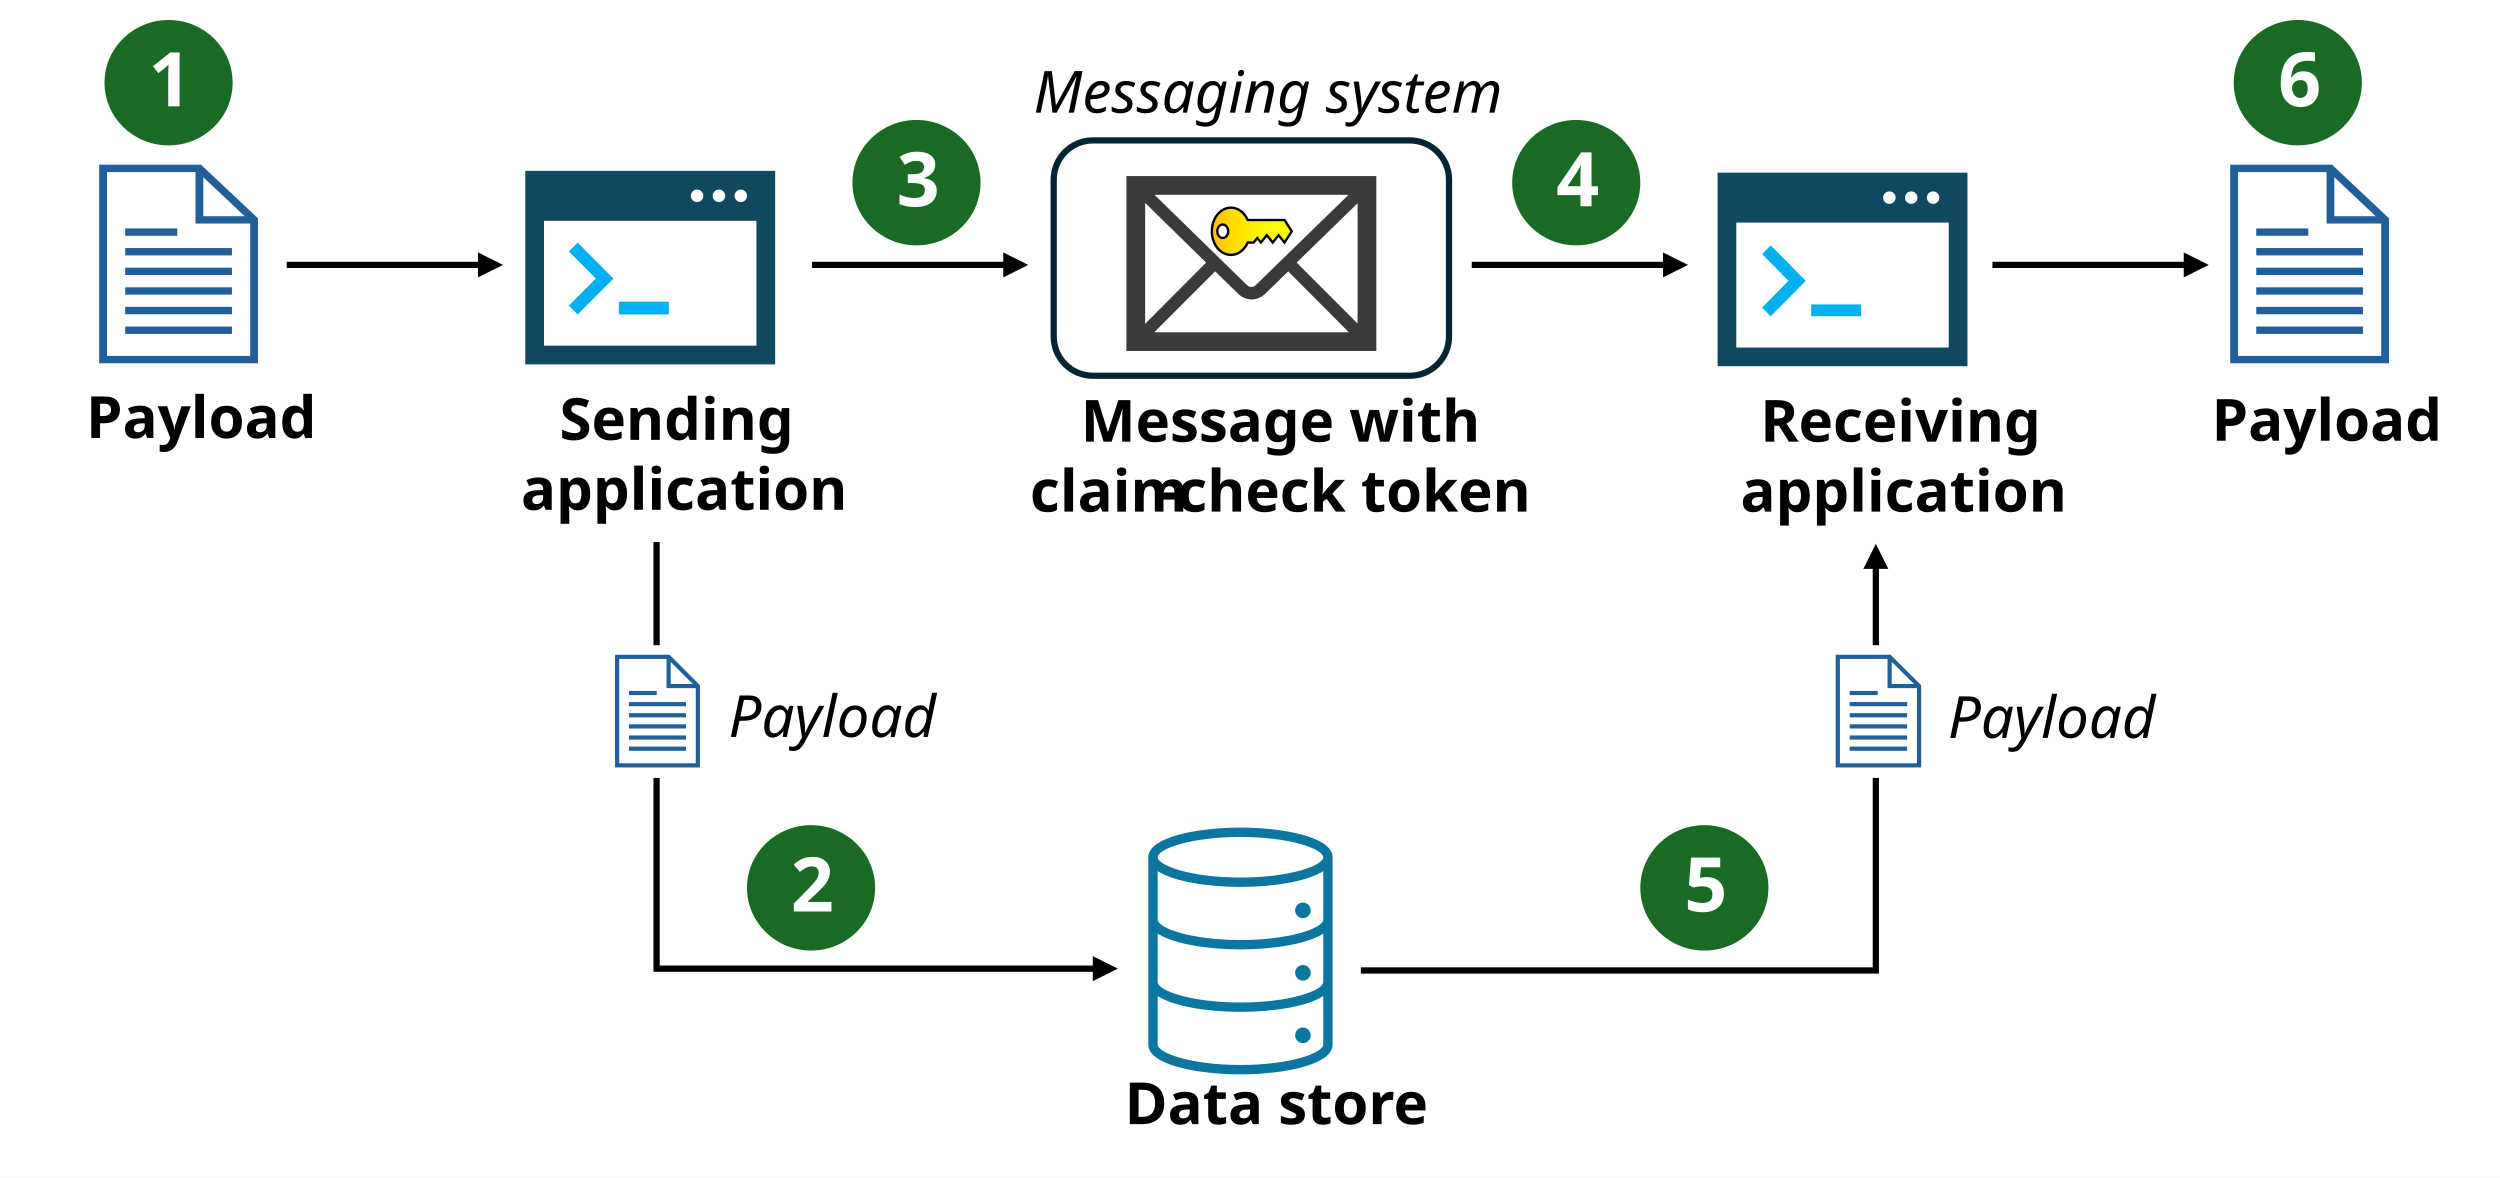
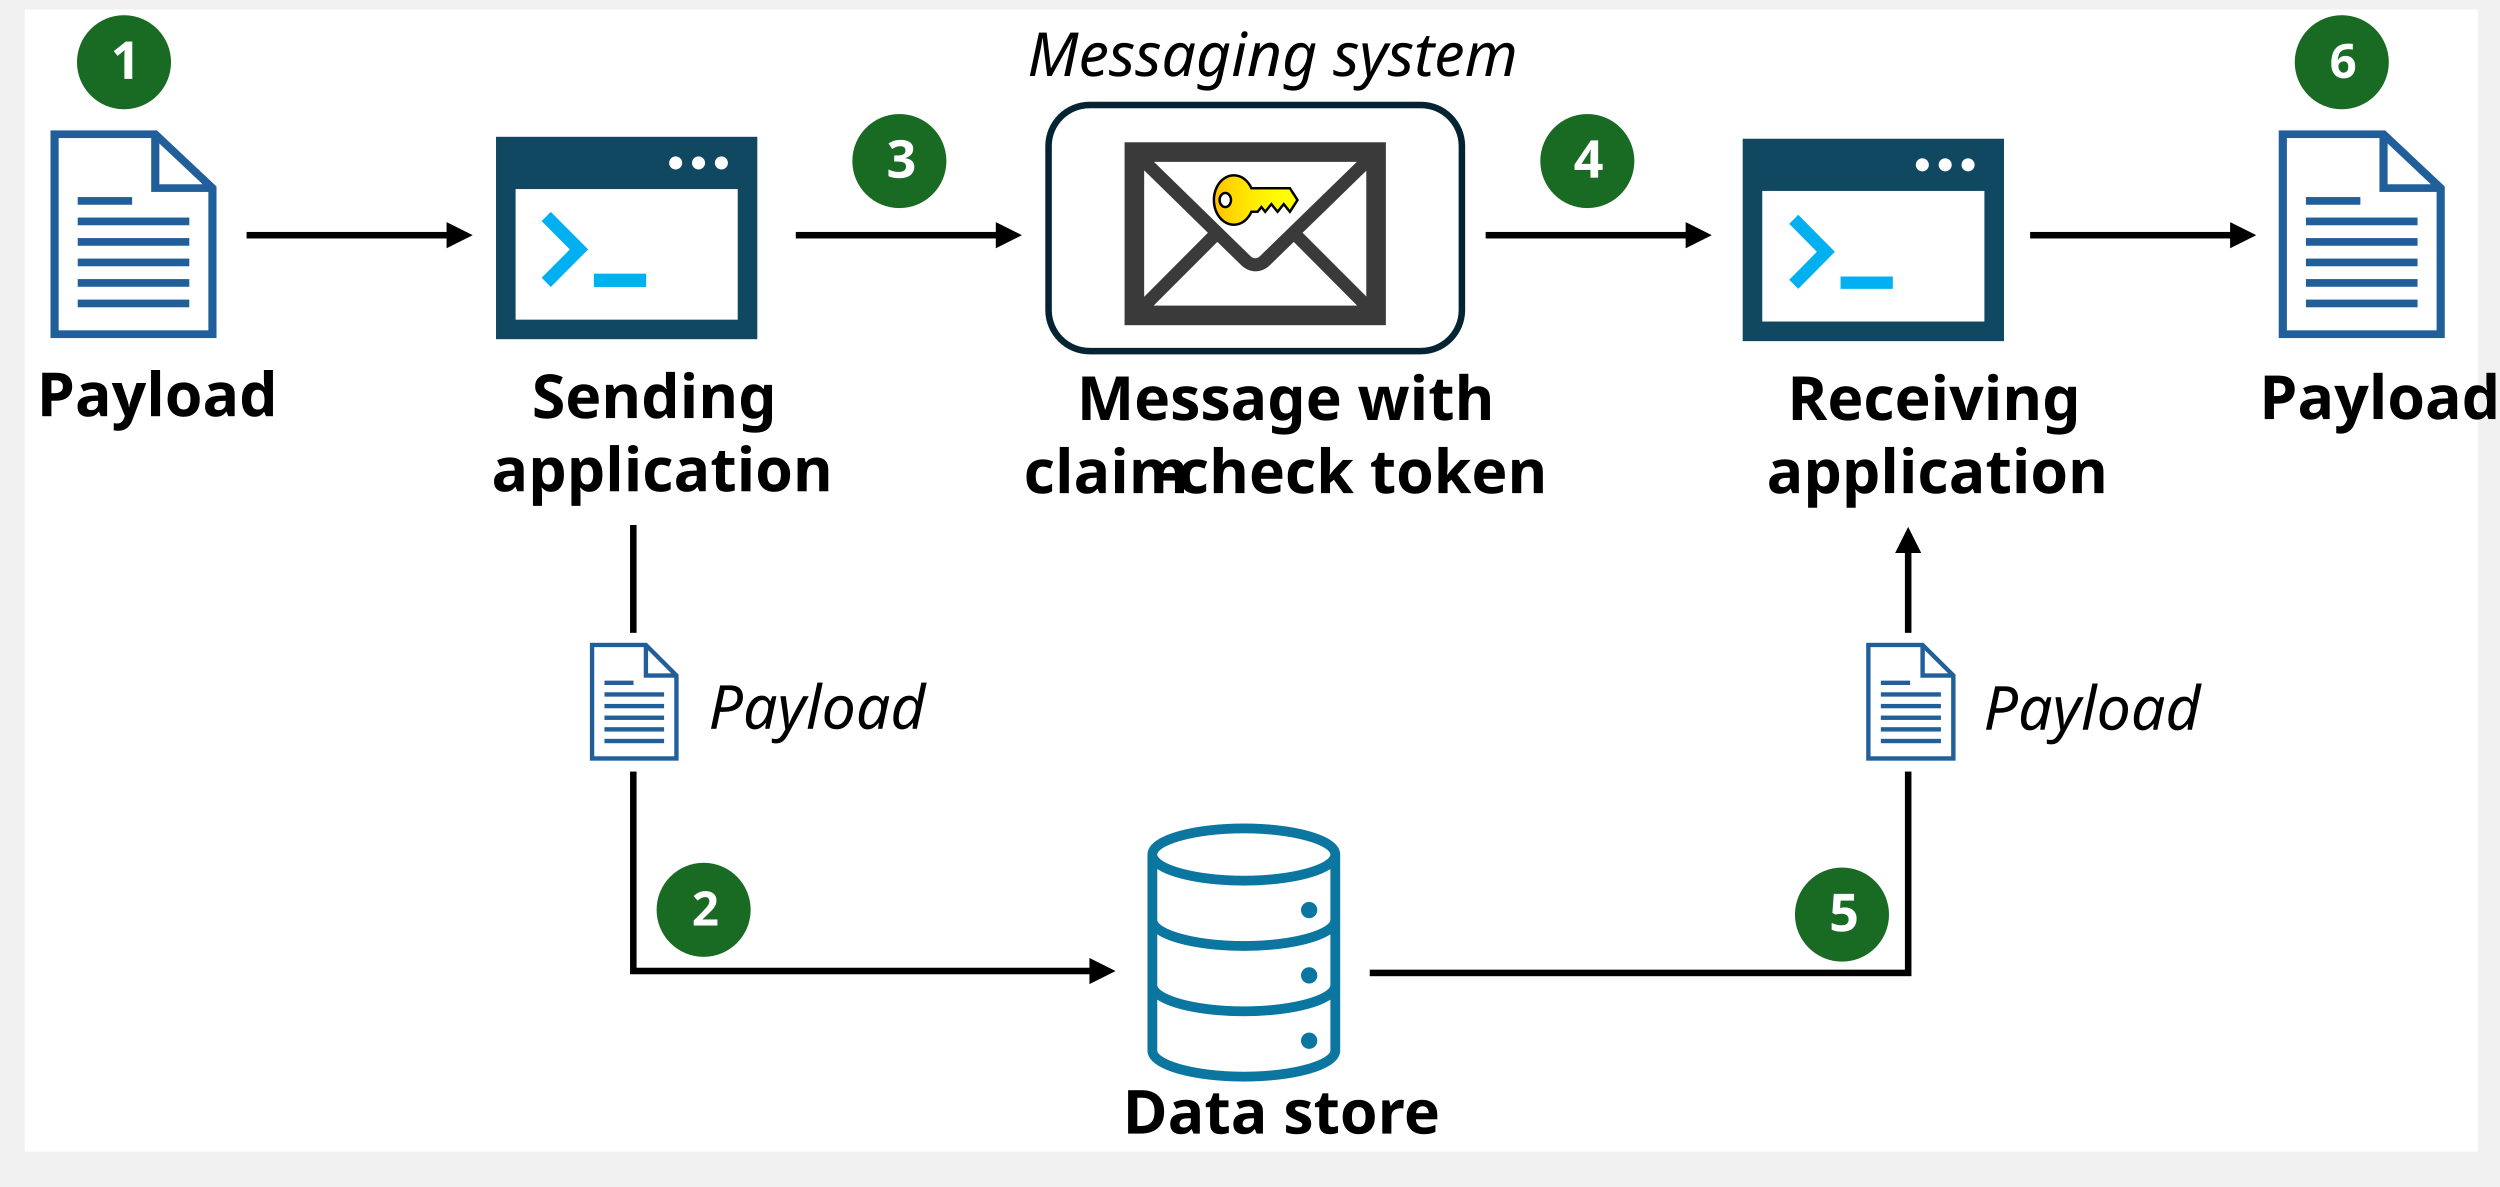
- <svg xmlns="http://www.w3.org/2000/svg" width="2751" height="1296" xml:space="preserve" overflow="hidden">
+ <svg xmlns="http://www.w3.org/2000/svg" width="2631" height="1249" xml:space="preserve" overflow="hidden">
  <defs>
-     <clipPath id="clip0">
-       <rect x="826" y="793" width="2751" height="1296" />
-     </clipPath>
-     <linearGradient x1="2247.5" y1="1047.5" x2="2159.5" y2="1047.5" gradientUnits="userSpaceOnUse" spreadMethod="reflect" id="fill1">
+     <linearGradient x1="2247.5" y1="1047.5" x2="2159.5" y2="1047.5" gradientUnits="userSpaceOnUse" spreadMethod="reflect" id="fill0">
      <stop offset="0" stop-color="#FFFF00" />
      <stop offset="0.016" stop-color="#FFFE00" />
      <stop offset="0.032" stop-color="#FFFE00" />
      <stop offset="0.048" stop-color="#FFFE00" />
      <stop offset="0.065" stop-color="#FFFE00" />
      <stop offset="0.081" stop-color="#FFFE00" />
      <stop offset="0.097" stop-color="#FFFE00" />
      <stop offset="0.113" stop-color="#FFFD00" />
      <stop offset="0.129" stop-color="#FFFD00" />
      <stop offset="0.145" stop-color="#FFFD00" />
      <stop offset="0.161" stop-color="#FFFC00" />
      <stop offset="0.177" stop-color="#FFFC00" />
      <stop offset="0.194" stop-color="#FFFC00" />
      <stop offset="0.21" stop-color="#FFFB00" />
      <stop offset="0.226" stop-color="#FFFB00" />
      <stop offset="0.242" stop-color="#FFFA00" />
      <stop offset="0.258" stop-color="#FFFA00" />
      <stop offset="0.274" stop-color="#FFF900" />
      <stop offset="0.29" stop-color="#FFF800" />
      <stop offset="0.306" stop-color="#FFF800" />
      <stop offset="0.323" stop-color="#FFF700" />
      <stop offset="0.339" stop-color="#FFF600" />
      <stop offset="0.355" stop-color="#FFF500" />
      <stop offset="0.371" stop-color="#FFF500" />
      <stop offset="0.387" stop-color="#FFF400" />
      <stop offset="0.403" stop-color="#FFF300" />
      <stop offset="0.419" stop-color="#FFF200" />
      <stop offset="0.435" stop-color="#FFF100" />
      <stop offset="0.452" stop-color="#FFF000" />
      <stop offset="0.468" stop-color="#FFEF00" />
      <stop offset="0.484" stop-color="#FFEE00" />
      <stop offset="0.5" stop-color="#FFED00" />
      <stop offset="0.516" stop-color="#FFEC00" />
      <stop offset="0.532" stop-color="#FFEB00" />
      <stop offset="0.548" stop-color="#FFEA00" />
      <stop offset="0.565" stop-color="#FFE900" />
      <stop offset="0.581" stop-color="#FFE800" />
      <stop offset="0.597" stop-color="#FFE700" />
      <stop offset="0.613" stop-color="#FFE500" />
      <stop offset="0.629" stop-color="#FFE400" />
      <stop offset="0.645" stop-color="#FFE300" />
      <stop offset="0.661" stop-color="#FFE100" />
      <stop offset="0.677" stop-color="#FFE000" />
      <stop offset="0.694" stop-color="#FFDF00" />
      <stop offset="0.71" stop-color="#FFDD00" />
      <stop offset="0.726" stop-color="#FFDC00" />
      <stop offset="0.742" stop-color="#FFDB00" />
      <stop offset="0.758" stop-color="#FFD900" />
      <stop offset="0.774" stop-color="#FFD800" />
      <stop offset="0.79" stop-color="#FFD600" />
      <stop offset="0.806" stop-color="#FFD400" />
      <stop offset="0.823" stop-color="#FFD300" />
      <stop offset="0.839" stop-color="#FFD100" />
      <stop offset="0.855" stop-color="#FFD000" />
      <stop offset="0.871" stop-color="#FFCE00" />
      <stop offset="0.887" stop-color="#FFCC00" />
      <stop offset="0.903" stop-color="#FFCA00" />
      <stop offset="0.919" stop-color="#FFC900" />
      <stop offset="0.935" stop-color="#FFC700" />
      <stop offset="0.952" stop-color="#FFC500" />
      <stop offset="0.968" stop-color="#FFC300" />
      <stop offset="0.984" stop-color="#FFC100" />
      <stop offset="1" stop-color="#FFC000" />
    </linearGradient>
  </defs>
-   <g clip-path="url(#clip0)" transform="translate(-826 -793)">
-     <rect x="826" y="793" width="2751" height="1296" fill="#FFFFFF" />
+   <g transform="translate(-882 -837)">
+     <rect x="908" y="847" width="2582" height="1202" fill="#FFFFFF" />
    <path d="M1461.66 1139 1452 1129.3 1481.68 1099.5 1452 1069.7 1461.66 1060 1501 1099.5Z" fill="#00B0F0" fill-rule="evenodd" />
    <path d="M1404 981 1404 1194 1679 1194 1679 981 1404 981ZM1641.19 1001.61C1644.97 1001.61 1648.06 1004.71 1648.06 1008.48 1648.06 1012.26 1644.97 1015.35 1641.19 1015.35 1637.41 1015.35 1634.31 1012.26 1634.31 1008.48 1634.31 1004.71 1637.41 1001.61 1641.19 1001.61ZM1617.12 1001.61C1620.91 1001.61 1624 1004.71 1624 1008.48 1624 1012.26 1620.91 1015.35 1617.12 1015.35 1613.34 1015.35 1610.25 1012.26 1610.25 1008.48 1610.25 1004.71 1613.34 1001.61 1617.12 1001.61ZM1593.06 1001.61C1596.84 1001.61 1599.94 1004.71 1599.94 1008.48 1599.94 1012.26 1596.84 1015.35 1593.06 1015.35 1589.28 1015.35 1586.19 1012.26 1586.19 1008.48 1586.19 1004.71 1589.28 1001.61 1593.06 1001.61ZM1658.37 1173.39 1424.62 1173.39 1424.62 1035.97 1658.37 1035.97 1658.37 1173.39Z" fill="#104862" fill-rule="evenodd" />
    <path d="M1507 1125 1562 1125 1562 1139 1507 1139Z" fill="#00B0F0" fill-rule="evenodd" />
    <path d="M1141.5 1081.06 1356.56 1081.06 1356.56 1087.94 1141.5 1087.94ZM1351.98 1070.75 1379.48 1084.5 1351.98 1098.25Z" />
    <path d="M1719.5 1081.06 1934.56 1081.06 1934.56 1087.94 1719.5 1087.94ZM1929.98 1070.75 1957.48 1084.5 1929.98 1098.25Z" />
    <path d="M3018.5 1081.06 3233.56 1081.06 3233.56 1087.94 3018.5 1087.94ZM3228.98 1070.75 3256.48 1084.5 3228.98 1098.25Z" />
    <text font-family="Calibri,Calibri_MSFontService,sans-serif" font-weight="700" font-size="64" transform="matrix(1 0 0 1 920.677 1275)">Payload</text>
    <text font-family="Calibri,Calibri_MSFontService,sans-serif" font-weight="700" font-size="64" transform="matrix(1 0 0 1 1441.71 1277)">Sending </text>
    <text font-family="Calibri,Calibri_MSFontService,sans-serif" font-weight="700" font-size="64" transform="matrix(1 0 0 1 1399.23 1354)">application</text>
    <path d="M2445.5 1081.06 2660.56 1081.06 2660.56 1087.94 2445.5 1087.94ZM2655.98 1070.75 2683.48 1084.5 2655.98 1098.25Z" />
    <text font-family="Calibri,Calibri_MSFontService,sans-serif" font-weight="700" font-size="64" transform="matrix(1 0 0 1 2762.97 1279)">Receiving </text>
    <text font-family="Calibri,Calibri_MSFontService,sans-serif" font-weight="700" font-size="64" transform="matrix(1 0 0 1 2741.2 1356)">application</text>
    <text font-family="Calibri,Calibri_MSFontService,sans-serif" font-weight="700" font-size="64" transform="matrix(1 0 0 1 3259.66 1278)">Payload</text>
-     <path d="M941 884C941 845.892 972.564 815 1011.5 815 1050.44 815 1082 845.892 1082 884 1082 922.108 1050.44 953 1011.5 953 972.564 953 941 922.108 941 884Z" fill="#196B24" fill-rule="evenodd" />
-     <text fill="#FFFFFF" font-family="Aptos,Aptos_MSFontService,sans-serif" font-weight="700" font-size="83" transform="matrix(1 0 0 1 989.348 910)">1</text>
-     <path d="M1648 1770C1648 1731.89 1679.56 1701 1718.5 1701 1757.44 1701 1789 1731.89 1789 1770 1789 1808.11 1757.44 1839 1718.5 1839 1679.56 1839 1648 1808.11 1648 1770Z" fill="#196B24" fill-rule="evenodd" />
-     <text fill="#FFFFFF" font-family="Aptos,Aptos_MSFontService,sans-serif" font-weight="700" font-size="83" transform="matrix(1 0 0 1 1696.19 1796)">2</text>
+     <path d="M963 902.5C963 875.162 985.162 853 1012.5 853 1039.84 853 1062 875.162 1062 902.5 1062 929.838 1039.84 952 1012.5 952 985.162 952 963 929.838 963 902.5Z" fill="#196B24" fill-rule="evenodd" />
+     <text fill="#FFFFFF" font-family="Calibri,Calibri_MSFontService,sans-serif" font-weight="700" font-size="55" transform="matrix(1 0 0 1 998.482 920)">1</text>
+     <path d="M1573 1794.5C1573 1767.16 1595.16 1745 1622.5 1745 1649.84 1745 1672 1767.16 1672 1794.5 1672 1821.84 1649.84 1844 1622.5 1844 1595.16 1844 1573 1821.84 1573 1794.5Z" fill="#196B24" fill-rule="evenodd" />
+     <text fill="#FFFFFF" font-family="Calibri,Calibri_MSFontService,sans-serif" font-weight="700" font-size="50" transform="matrix(1 0 0 1 1610.07 1811)">2</text>
    <path d="M0-3.438 472.851-3.438 472.851 484.599 465.976 484.599 465.976 0 469.414 3.438 0 3.438ZM483.164 480.016 469.414 507.516 455.664 480.016Z" transform="matrix(1.83697e-16 1 1 -1.83697e-16 1548.5 1389.5)" />
-     <path d="M1764 994C1764 955.892 1795.56 925 1834.5 925 1873.44 925 1905 955.892 1905 994 1905 1032.11 1873.44 1063 1834.5 1063 1795.56 1063 1764 1032.11 1764 994Z" fill="#196B24" fill-rule="evenodd" />
-     <text fill="#FFFFFF" font-family="Aptos,Aptos_MSFontService,sans-serif" font-weight="700" font-size="83" transform="matrix(1 0 0 1 1812.66 1020)">3</text>
-     <path d="M2490 994C2490 955.892 2521.56 925 2560.5 925 2599.44 925 2631 955.892 2631 994 2631 1032.11 2599.44 1063 2560.5 1063 2521.56 1063 2490 1032.11 2490 994Z" fill="#196B24" fill-rule="evenodd" />
-     <text fill="#FFFFFF" font-family="Aptos,Aptos_MSFontService,sans-serif" font-weight="700" font-size="83" transform="matrix(1 0 0 1 2538.39 1020)">4</text>
+     <path d="M1779 1006.5C1779 979.162 1801.16 957 1828.5 957 1855.84 957 1878 979.162 1878 1006.5 1878 1033.84 1855.84 1056 1828.5 1056 1801.16 1056 1779 1033.84 1779 1006.5Z" fill="#196B24" fill-rule="evenodd" />
+     <text fill="#FFFFFF" font-family="Calibri,Calibri_MSFontService,sans-serif" font-weight="700" font-size="55" transform="matrix(1 0 0 1 1814.93 1024)">3</text>
+     <path d="M2503 1006.5C2503 979.162 2525.16 957 2552.5 957 2579.84 957 2602 979.162 2602 1006.5 2602 1033.84 2579.84 1056 2552.5 1056 2525.16 1056 2503 1033.84 2503 1006.5Z" fill="#196B24" fill-rule="evenodd" />
+     <text fill="#FFFFFF" font-family="Calibri,Calibri_MSFontService,sans-serif" font-weight="700" font-size="55" transform="matrix(1 0 0 1 2538.1 1024)">4</text>
    <path d="M0-3.438 570.1-3.438 570.1 446.498 563.225 446.498 563.225 0 566.662 3.438 0 3.438ZM580.412 441.914 566.662 469.414 552.912 441.914Z" transform="matrix(1 0 0 -1 2323.5 1860.91)" />
-     <path d="M2631 1770C2631 1731.89 2662.56 1701 2701.5 1701 2740.44 1701 2772 1731.89 2772 1770 2772 1808.11 2740.44 1839 2701.5 1839 2662.56 1839 2631 1808.11 2631 1770Z" fill="#196B24" fill-rule="evenodd" />
-     <text fill="#FFFFFF" font-family="Aptos,Aptos_MSFontService,sans-serif" font-weight="700" font-size="83" transform="matrix(1 0 0 1 2679.32 1796)">5</text>
+     <path d="M2771 1799.5C2771 1772.16 2793.16 1750 2820.5 1750 2847.84 1750 2870 1772.16 2870 1799.5 2870 1826.84 2847.84 1849 2820.5 1849 2793.16 1849 2771 1826.84 2771 1799.5Z" fill="#196B24" fill-rule="evenodd" />
+     <text fill="#FFFFFF" font-family="Calibri,Calibri_MSFontService,sans-serif" font-weight="700" font-size="55" transform="matrix(1 0 0 1 2806.93 1817)">5</text>
    <path d="M2774.47 1141 2765 1131.42 2794.07 1102 2765 1072.58 2774.47 1063 2813 1102Z" fill="#00B0F0" fill-rule="evenodd" />
    <path d="M2716 983 2716 1196 2991 1196 2991 983 2716 983ZM2953.19 1003.61C2956.97 1003.61 2960.06 1006.71 2960.06 1010.48 2960.06 1014.26 2956.97 1017.35 2953.19 1017.35 2949.41 1017.35 2946.31 1014.26 2946.31 1010.48 2946.31 1006.71 2949.41 1003.61 2953.19 1003.61ZM2929.12 1003.61C2932.91 1003.61 2936 1006.71 2936 1010.48 2936 1014.26 2932.91 1017.35 2929.12 1017.35 2925.34 1017.35 2922.25 1014.26 2922.25 1010.48 2922.25 1006.71 2925.34 1003.61 2929.12 1003.61ZM2905.06 1003.61C2908.84 1003.61 2911.94 1006.71 2911.94 1010.48 2911.94 1014.26 2908.84 1017.35 2905.06 1017.35 2901.28 1017.35 2898.19 1014.26 2898.19 1010.48 2898.19 1006.71 2901.28 1003.61 2905.06 1003.61ZM2970.38 1175.39 2736.62 1175.39 2736.62 1037.97 2970.38 1037.97 2970.38 1175.39Z" fill="#104862" fill-rule="evenodd" />
    <path d="M2819 1128 2874 1128 2874 1141 2819 1141Z" fill="#00B0F0" fill-rule="evenodd" />
    <rect x="1496" y="1503" width="105" height="146" fill="#FFFFFF" />
    <g>
      <g>
        <g>
          <path d="M42.875 64.312 104.125 64.312 104.125 67.375 42.875 67.375Z" stroke="#215F9A" stroke-width="1.531" fill="#215F9A" transform="matrix(1 0 0 1 1476 1502)" />
          <path d="M42.875 52.062 71.969 52.062 71.969 55.125 42.875 55.125Z" stroke="#215F9A" stroke-width="1.531" fill="#215F9A" transform="matrix(1 0 0 1 1476 1502)" />
          <path d="M42.875 76.562 104.125 76.562 104.125 79.625 42.875 79.625Z" stroke="#215F9A" stroke-width="1.531" fill="#215F9A" transform="matrix(1 0 0 1 1476 1502)" />
          <path d="M42.875 88.812 104.125 88.812 104.125 91.875 42.875 91.875Z" stroke="#215F9A" stroke-width="1.531" fill="#215F9A" transform="matrix(1 0 0 1 1476 1502)" />
          <path d="M42.875 101.062 104.125 101.062 104.125 104.125 42.875 104.125Z" stroke="#215F9A" stroke-width="1.531" fill="#215F9A" transform="matrix(1 0 0 1 1476 1502)" />
          <path d="M42.875 113.312 104.125 113.312 104.125 116.375 42.875 116.375Z" stroke="#215F9A" stroke-width="1.531" fill="#215F9A" transform="matrix(1 0 0 1 1476 1502)" />
          <path d="M27.562 12.25 27.562 134.75 119.437 134.75 119.437 45.303 86.384 12.25ZM87.307 17.504 114.184 44.38C114.19 44.386 114.189 44.396 114.183 44.402 114.181 44.404 114.177 44.406 114.173 44.406L87.281 44.406 87.281 17.514C87.281 17.506 87.288 17.499 87.297 17.499 87.301 17.499 87.304 17.501 87.307 17.504ZM30.625 131.687 30.625 15.312 84.219 15.312 84.219 47.469 116.375 47.469 116.375 131.687Z" stroke="#215F9A" stroke-width="1.531" fill="#215F9A" transform="matrix(1 0 0 1 1476 1502)" />
        </g>
      </g>
    </g>
-     <path d="M2220 1051.83 2226.5 1059.88 2233 1051.83 2239.5 1059.88 2247.5 1047.5 2239.5 1035.12 2199 1035.12C2195.4 1026.95 2188.5 1021.5 2180.5 1021.5 2168.9 1021.5 2159.5 1033.14 2159.5 1047.5 2159.5 1061.86 2168.9 1073.5 2180.5 1073.5 2188.5 1073.5 2195.4 1068.05 2199 1059.88L2205.5 1059.88 2209.5 1054.93 2213.5 1059.88 2220 1051.83ZM2171.5 1054.93C2168.2 1054.93 2165.5 1051.59 2165.5 1047.5 2165.5 1043.41 2168.2 1040.07 2171.5 1040.07 2174.8 1040.07 2177.5 1043.41 2177.5 1047.5 2177.5 1051.59 2174.8 1054.93 2171.5 1054.93Z" stroke="#000000" stroke-width="2.614" stroke-miterlimit="8" fill="url(#fill1)" fill-rule="evenodd" />
+     <path d="M2220 1051.83 2226.5 1059.88 2233 1051.83 2239.5 1059.88 2247.5 1047.5 2239.5 1035.12 2199 1035.12C2195.4 1026.95 2188.5 1021.5 2180.5 1021.5 2168.9 1021.5 2159.5 1033.14 2159.5 1047.5 2159.5 1061.86 2168.9 1073.5 2180.5 1073.5 2188.5 1073.5 2195.4 1068.05 2199 1059.88L2205.5 1059.88 2209.5 1054.93 2213.5 1059.88 2220 1051.83ZM2171.5 1054.93C2168.2 1054.93 2165.5 1051.59 2165.5 1047.5 2165.5 1043.41 2168.2 1040.07 2171.5 1040.07 2174.8 1040.07 2177.5 1043.41 2177.5 1047.5 2177.5 1051.59 2174.8 1054.93 2171.5 1054.93Z" stroke="#000000" stroke-width="2.614" stroke-miterlimit="8" fill="url(#fill0)" fill-rule="evenodd" />
    <text font-family="Calibri,Calibri_MSFontService,sans-serif" font-weight="700" font-size="64" transform="matrix(1 0 0 1 2015.27 1279)">Message with </text>
    <text font-family="Calibri,Calibri_MSFontService,sans-serif" font-weight="700" font-size="64" transform="matrix(1 0 0 1 1959.4 1356)">claim</text>
    <text font-family="Calibri,Calibri_MSFontService,sans-serif" font-weight="700" font-size="64" transform="matrix(1 0 0 1 2102.05 1356)">-</text>
    <text font-family="Calibri,Calibri_MSFontService,sans-serif" font-weight="700" font-size="64" transform="matrix(1 0 0 1 2121.53 1356)">check token</text>
    <g>
      <g>
        <g>
          <path d="M2065.5 986.75 2065.5 1179.25 2340.5 1179.25 2340.5 986.75 2065.5 986.75ZM2207.81 1106.72C2205.06 1109.47 2200.94 1109.47 2198.19 1106.72L2096.44 1007.38 2309.91 1007.38 2207.81 1106.72ZM2153.16 1081.97 2086.12 1149.34 2086.12 1016.31 2153.16 1081.97ZM2163.13 1091.59 2188.91 1116.69C2193.03 1120.47 2198.19 1122.53 2203.34 1122.53 2208.5 1122.53 2213.66 1120.47 2217.78 1116.69L2243.56 1091.59 2310.25 1158.63 2096.09 1158.63 2163.13 1091.59ZM2252.84 1081.97 2319.88 1016.66 2319.88 1149 2252.84 1081.97Z" fill="#3A3A3A" />
        </g>
      </g>
    </g>
    <rect x="2839" y="1503" width="106" height="146" fill="#FFFFFF" />
    <g>
      <g>
        <g>
          <path d="M42.875 64.313 104.125 64.313 104.125 67.375 42.875 67.375Z" stroke="#215F9A" stroke-width="1.531" fill="#215F9A" transform="matrix(1.0068 0 0 1 2819 1502)" />
          <path d="M42.875 52.062 71.969 52.062 71.969 55.125 42.875 55.125Z" stroke="#215F9A" stroke-width="1.531" fill="#215F9A" transform="matrix(1.0068 0 0 1 2819 1502)" />
          <path d="M42.875 76.563 104.125 76.563 104.125 79.625 42.875 79.625Z" stroke="#215F9A" stroke-width="1.531" fill="#215F9A" transform="matrix(1.0068 0 0 1 2819 1502)" />
          <path d="M42.875 88.813 104.125 88.813 104.125 91.875 42.875 91.875Z" stroke="#215F9A" stroke-width="1.531" fill="#215F9A" transform="matrix(1.0068 0 0 1 2819 1502)" />
          <path d="M42.875 101.063 104.125 101.063 104.125 104.125 42.875 104.125Z" stroke="#215F9A" stroke-width="1.531" fill="#215F9A" transform="matrix(1.0068 0 0 1 2819 1502)" />
          <path d="M42.875 113.313 104.125 113.313 104.125 116.375 42.875 116.375Z" stroke="#215F9A" stroke-width="1.531" fill="#215F9A" transform="matrix(1.0068 0 0 1 2819 1502)" />
          <path d="M27.562 12.25 27.562 134.75 119.438 134.75 119.438 45.304 86.384 12.25ZM87.307 17.504 114.184 44.38C114.19 44.386 114.19 44.396 114.184 44.402 114.181 44.405 114.177 44.406 114.173 44.406L87.281 44.406 87.281 17.515C87.281 17.506 87.288 17.499 87.297 17.499 87.301 17.499 87.305 17.501 87.307 17.504ZM30.625 131.688 30.625 15.312 84.219 15.312 84.219 47.469 116.375 47.469 116.375 131.688Z" stroke="#215F9A" stroke-width="1.531" fill="#215F9A" transform="matrix(1.0068 0 0 1 2819 1502)" />
        </g>
      </g>
    </g>
    <rect x="3268" y="955" width="197" height="258" fill="#FFFFFF" />
    <g>
      <g>
        <g>
          <path d="M75.542 113.313 183.458 113.313 183.458 118.708 75.542 118.708Z" stroke="#215F9A" stroke-width="2.698" fill="#215F9A" transform="matrix(1.06178 0 0 1 3230 954)" />
          <path d="M75.542 91.729 126.802 91.729 126.802 97.125 75.542 97.125Z" stroke="#215F9A" stroke-width="2.698" fill="#215F9A" transform="matrix(1.06178 0 0 1 3230 954)" />
          <path d="M75.542 134.896 183.458 134.896 183.458 140.292 75.542 140.292Z" stroke="#215F9A" stroke-width="2.698" fill="#215F9A" transform="matrix(1.06178 0 0 1 3230 954)" />
          <path d="M75.542 156.479 183.458 156.479 183.458 161.875 75.542 161.875Z" stroke="#215F9A" stroke-width="2.698" fill="#215F9A" transform="matrix(1.06178 0 0 1 3230 954)" />
          <path d="M75.542 178.063 183.458 178.063 183.458 183.458 75.542 183.458Z" stroke="#215F9A" stroke-width="2.698" fill="#215F9A" transform="matrix(1.06178 0 0 1 3230 954)" />
          <path d="M75.542 199.646 183.458 199.646 183.458 205.042 75.542 205.042Z" stroke="#215F9A" stroke-width="2.698" fill="#215F9A" transform="matrix(1.06178 0 0 1 3230 954)" />
          <path d="M48.562 21.583 48.562 237.417 210.438 237.417 210.438 79.821 152.2 21.583ZM153.827 30.84 201.181 78.194C201.192 78.204 201.191 78.222 201.181 78.232 201.176 78.237 201.169 78.24 201.162 78.24L153.781 78.24 153.781 30.859C153.782 30.844 153.794 30.832 153.809 30.832 153.816 30.832 153.822 30.835 153.827 30.84ZM53.958 232.021 53.958 26.979 148.386 26.979 148.386 83.635 205.042 83.635 205.042 232.021Z" stroke="#215F9A" stroke-width="2.698" fill="#215F9A" transform="matrix(1.06178 0 0 1 3230 954)" />
        </g>
      </g>
    </g>
    <text font-family="Calibri,Calibri_MSFontService,sans-serif" font-style="italic" font-weight="400" font-size="64" transform="matrix(1 0 0 1 1627.6 1604)">Payload</text>
    <g>
      <g>
        <g>
          <path d="M2290.69 1942.56 2290.69 1736.31C2290.69 1716.22 2239.33 1705.38 2191 1705.38 2142.67 1705.38 2091.31 1716.22 2091.31 1736.31L2091.31 1942.56C2091.31 1962.66 2142.67 1973.5 2191 1973.5 2239.33 1973.5 2290.69 1962.66 2290.69 1942.56ZM2191 1712.25C2244.12 1712.25 2283.81 1724.97 2283.81 1736.31 2283.81 1747.66 2244.12 1760.38 2191 1760.38 2137.88 1760.38 2098.19 1747.66 2098.19 1736.31 2098.19 1724.97 2137.88 1712.25 2191 1712.25ZM2098.19 1748.21C2113.76 1760.65 2153.3 1767.25 2191 1767.25 2228.7 1767.25 2268.24 1760.65 2283.81 1748.21L2283.81 1805.06C2283.81 1816.41 2244.12 1829.12 2191 1829.12 2137.88 1829.12 2098.19 1816.41 2098.19 1805.06ZM2098.19 1816.96C2113.76 1829.4 2153.3 1836 2191 1836 2228.7 1836 2268.24 1829.4 2283.81 1816.96L2283.81 1873.81C2283.81 1885.16 2244.12 1897.88 2191 1897.88 2137.88 1897.88 2098.19 1885.16 2098.19 1873.81ZM2098.19 1942.56 2098.19 1885.71C2113.76 1898.15 2153.3 1904.75 2191 1904.75 2228.7 1904.75 2268.24 1898.15 2283.81 1885.71L2283.81 1942.56C2283.81 1953.91 2244.12 1966.62 2191 1966.62 2137.88 1966.62 2098.19 1953.91 2098.19 1942.56Z" stroke="#0B76A0" stroke-width="3.438" fill="#0B76A0" />
          <path d="M2266.62 1794.75C2266.62 1798.55 2263.55 1801.62 2259.75 1801.62 2255.95 1801.62 2252.88 1798.55 2252.88 1794.75 2252.88 1790.95 2255.95 1787.88 2259.75 1787.88 2263.55 1787.88 2266.62 1790.95 2266.62 1794.75Z" stroke="#0B76A0" stroke-width="3.438" fill="#0B76A0" />
          <path d="M2266.62 1863.5C2266.62 1867.3 2263.55 1870.38 2259.75 1870.38 2255.95 1870.38 2252.88 1867.3 2252.88 1863.5 2252.88 1859.7 2255.95 1856.62 2259.75 1856.62 2263.55 1856.62 2266.62 1859.7 2266.62 1863.5Z" stroke="#0B76A0" stroke-width="3.438" fill="#0B76A0" />
          <path d="M2266.62 1932.25C2266.62 1936.05 2263.55 1939.12 2259.75 1939.12 2255.95 1939.12 2252.88 1936.05 2252.88 1932.25 2252.88 1928.45 2255.95 1925.38 2259.75 1925.38 2263.55 1925.38 2266.62 1928.45 2266.62 1932.25Z" stroke="#0B76A0" stroke-width="3.438" fill="#0B76A0" />
        </g>
      </g>
    </g>
    <text font-family="Calibri,Calibri_MSFontService,sans-serif" font-weight="700" font-size="64" transform="matrix(1 0 0 1 2063.47 2030)">Data store</text>
    <text font-family="Calibri,Calibri_MSFontService,sans-serif" font-style="italic" font-weight="400" font-size="64" transform="matrix(1 0 0 1 2969.45 1605)">Payload</text>
    <path d="M1985.5 990.667C1985.5 966.827 2004.83 947.5 2028.67 947.5L2377.33 947.5C2401.17 947.5 2420.5 966.827 2420.5 990.667L2420.5 1163.33C2420.5 1187.17 2401.17 1206.5 2377.33 1206.5L2028.67 1206.5C2004.83 1206.5 1985.5 1187.17 1985.5 1163.33Z" stroke="#042433" stroke-width="6.875" stroke-miterlimit="8" fill="none" fill-rule="evenodd" />
    <text font-family="Calibri,Calibri_MSFontService,sans-serif" font-style="italic" font-weight="400" font-size="64" transform="matrix(1 0 0 1 1963.21 917)">Messaging system</text>
    <rect x="922" y="955" width="197" height="258" fill="#FFFFFF" />
    <g>
      <g>
        <g>
          <path d="M75.542 113.313 183.458 113.313 183.458 118.708 75.542 118.708Z" stroke="#215F9A" stroke-width="2.698" fill="#215F9A" transform="matrix(1.06178 0 0 1 885 954)" />
          <path d="M75.542 91.729 126.802 91.729 126.802 97.125 75.542 97.125Z" stroke="#215F9A" stroke-width="2.698" fill="#215F9A" transform="matrix(1.06178 0 0 1 885 954)" />
          <path d="M75.542 134.896 183.458 134.896 183.458 140.292 75.542 140.292Z" stroke="#215F9A" stroke-width="2.698" fill="#215F9A" transform="matrix(1.06178 0 0 1 885 954)" />
          <path d="M75.542 156.479 183.458 156.479 183.458 161.875 75.542 161.875Z" stroke="#215F9A" stroke-width="2.698" fill="#215F9A" transform="matrix(1.06178 0 0 1 885 954)" />
          <path d="M75.542 178.063 183.458 178.063 183.458 183.458 75.542 183.458Z" stroke="#215F9A" stroke-width="2.698" fill="#215F9A" transform="matrix(1.06178 0 0 1 885 954)" />
          <path d="M75.542 199.646 183.458 199.646 183.458 205.042 75.542 205.042Z" stroke="#215F9A" stroke-width="2.698" fill="#215F9A" transform="matrix(1.06178 0 0 1 885 954)" />
          <path d="M48.562 21.583 48.562 237.417 210.438 237.417 210.438 79.821 152.2 21.583ZM153.827 30.84 201.181 78.194C201.192 78.204 201.191 78.222 201.181 78.232 201.176 78.237 201.169 78.24 201.162 78.24L153.781 78.24 153.781 30.859C153.782 30.844 153.794 30.832 153.809 30.832 153.816 30.832 153.822 30.835 153.827 30.84ZM53.958 232.021 53.958 26.979 148.386 26.979 148.386 83.635 205.042 83.635 205.042 232.021Z" stroke="#215F9A" stroke-width="2.698" fill="#215F9A" transform="matrix(1.06178 0 0 1 885 954)" />
        </g>
      </g>
    </g>
-     <path d="M3284 884C3284 845.892 3315.56 815 3354.5 815 3393.44 815 3425 845.892 3425 884 3425 922.108 3393.44 953 3354.5 953 3315.56 953 3284 922.108 3284 884Z" fill="#196B24" fill-rule="evenodd" />
-     <text fill="#FFFFFF" font-family="Aptos,Aptos_MSFontService,sans-serif" font-weight="700" font-size="83" transform="matrix(1 0 0 1 3332.79 910)">6</text>
+     <path d="M3297 902.5C3297 875.162 3319.16 853 3346.5 853 3373.84 853 3396 875.162 3396 902.5 3396 929.838 3373.84 952 3346.5 952 3319.16 952 3297 929.838 3297 902.5Z" fill="#196B24" fill-rule="evenodd" />
+     <text fill="#FFFFFF" font-family="Calibri,Calibri_MSFontService,sans-serif" font-weight="700" font-size="50" transform="matrix(1 0 0 1 3333.65 919)">6</text>
  </g>
</svg>
